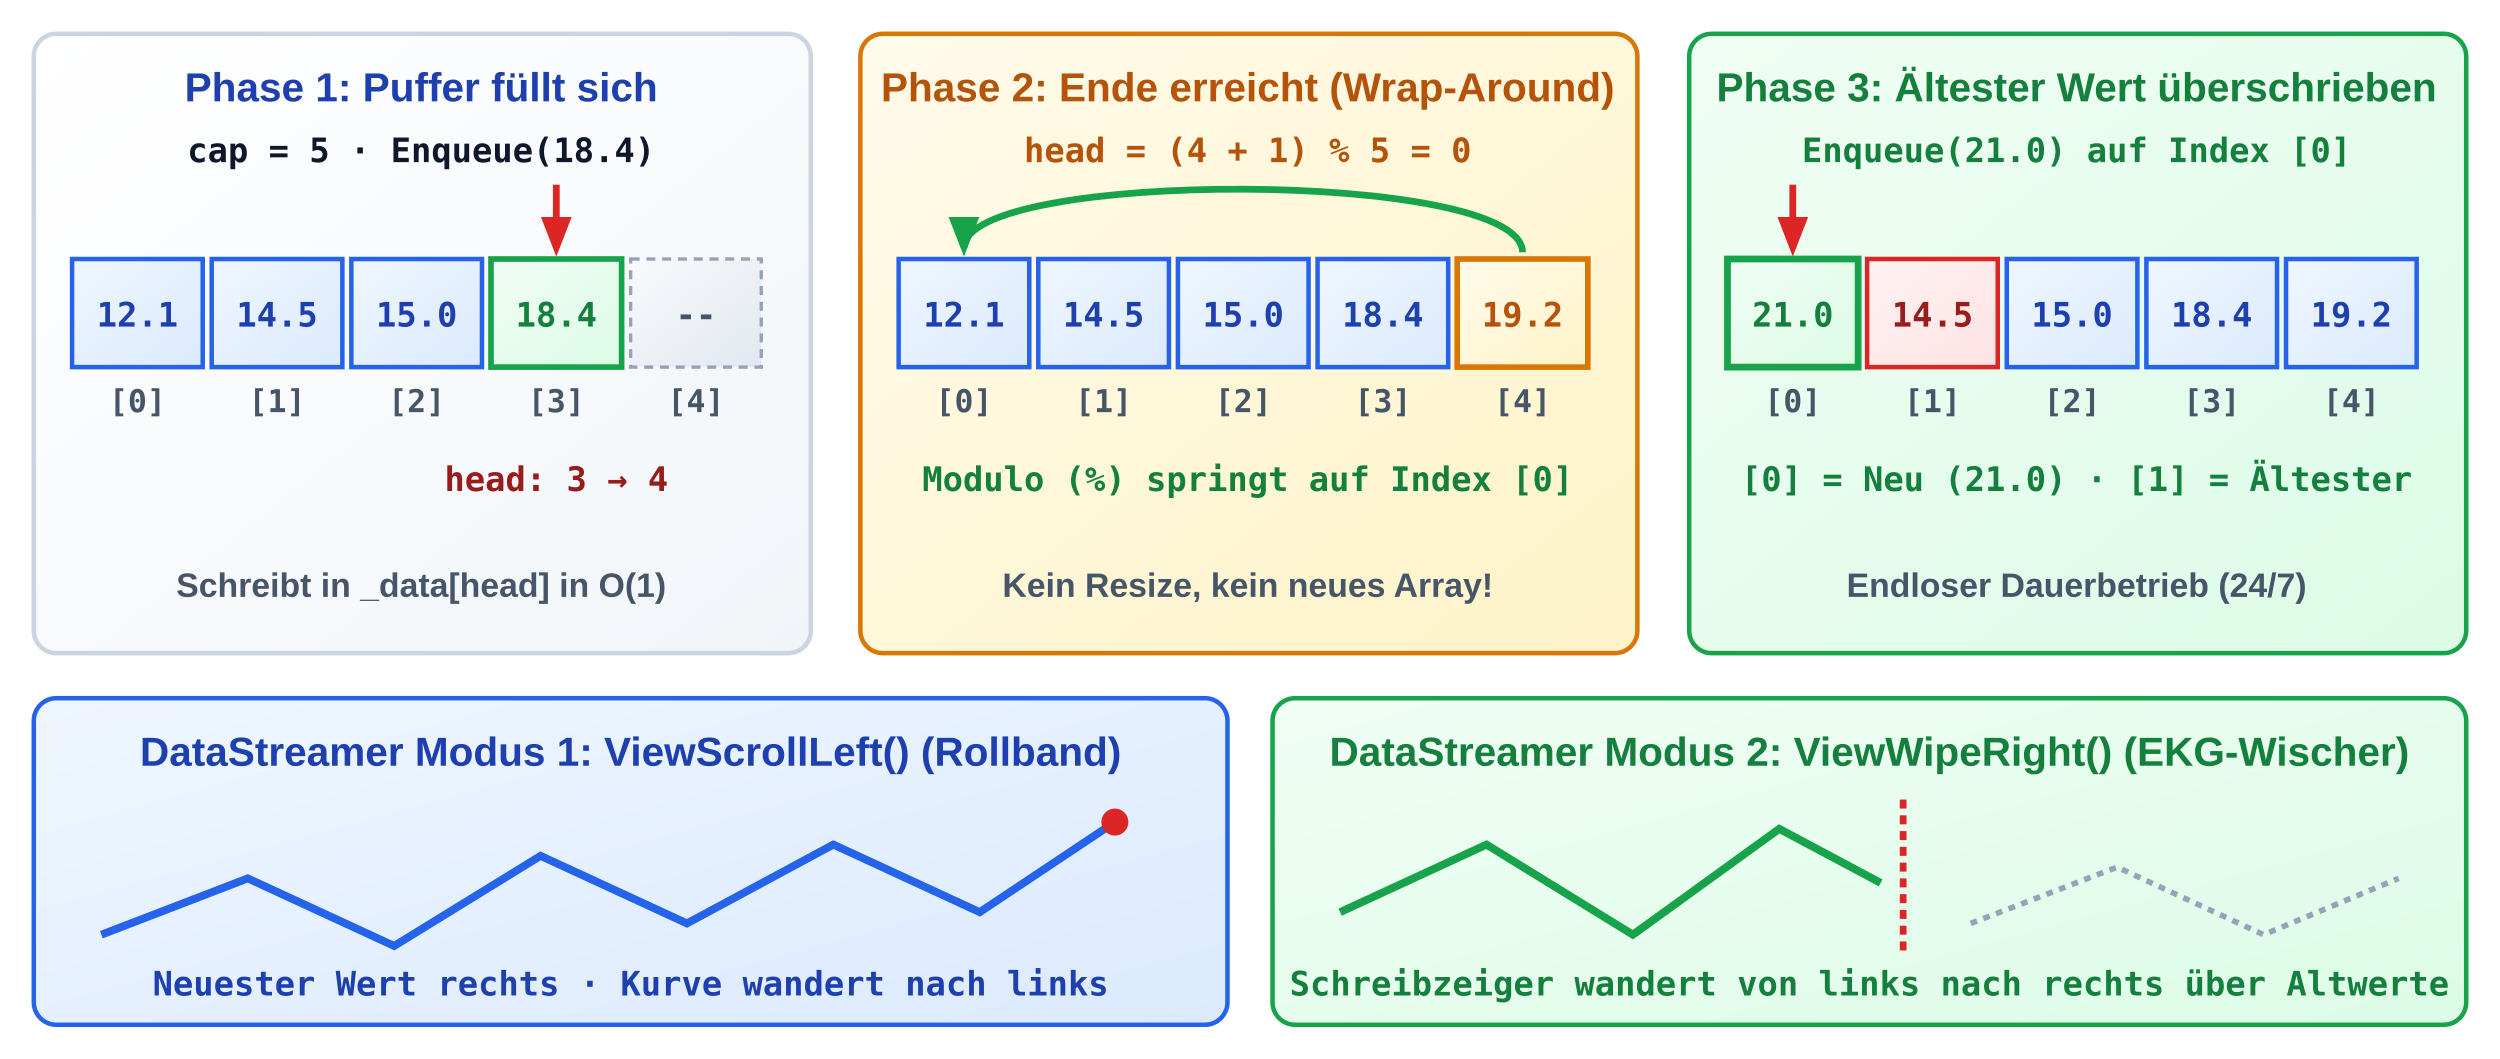
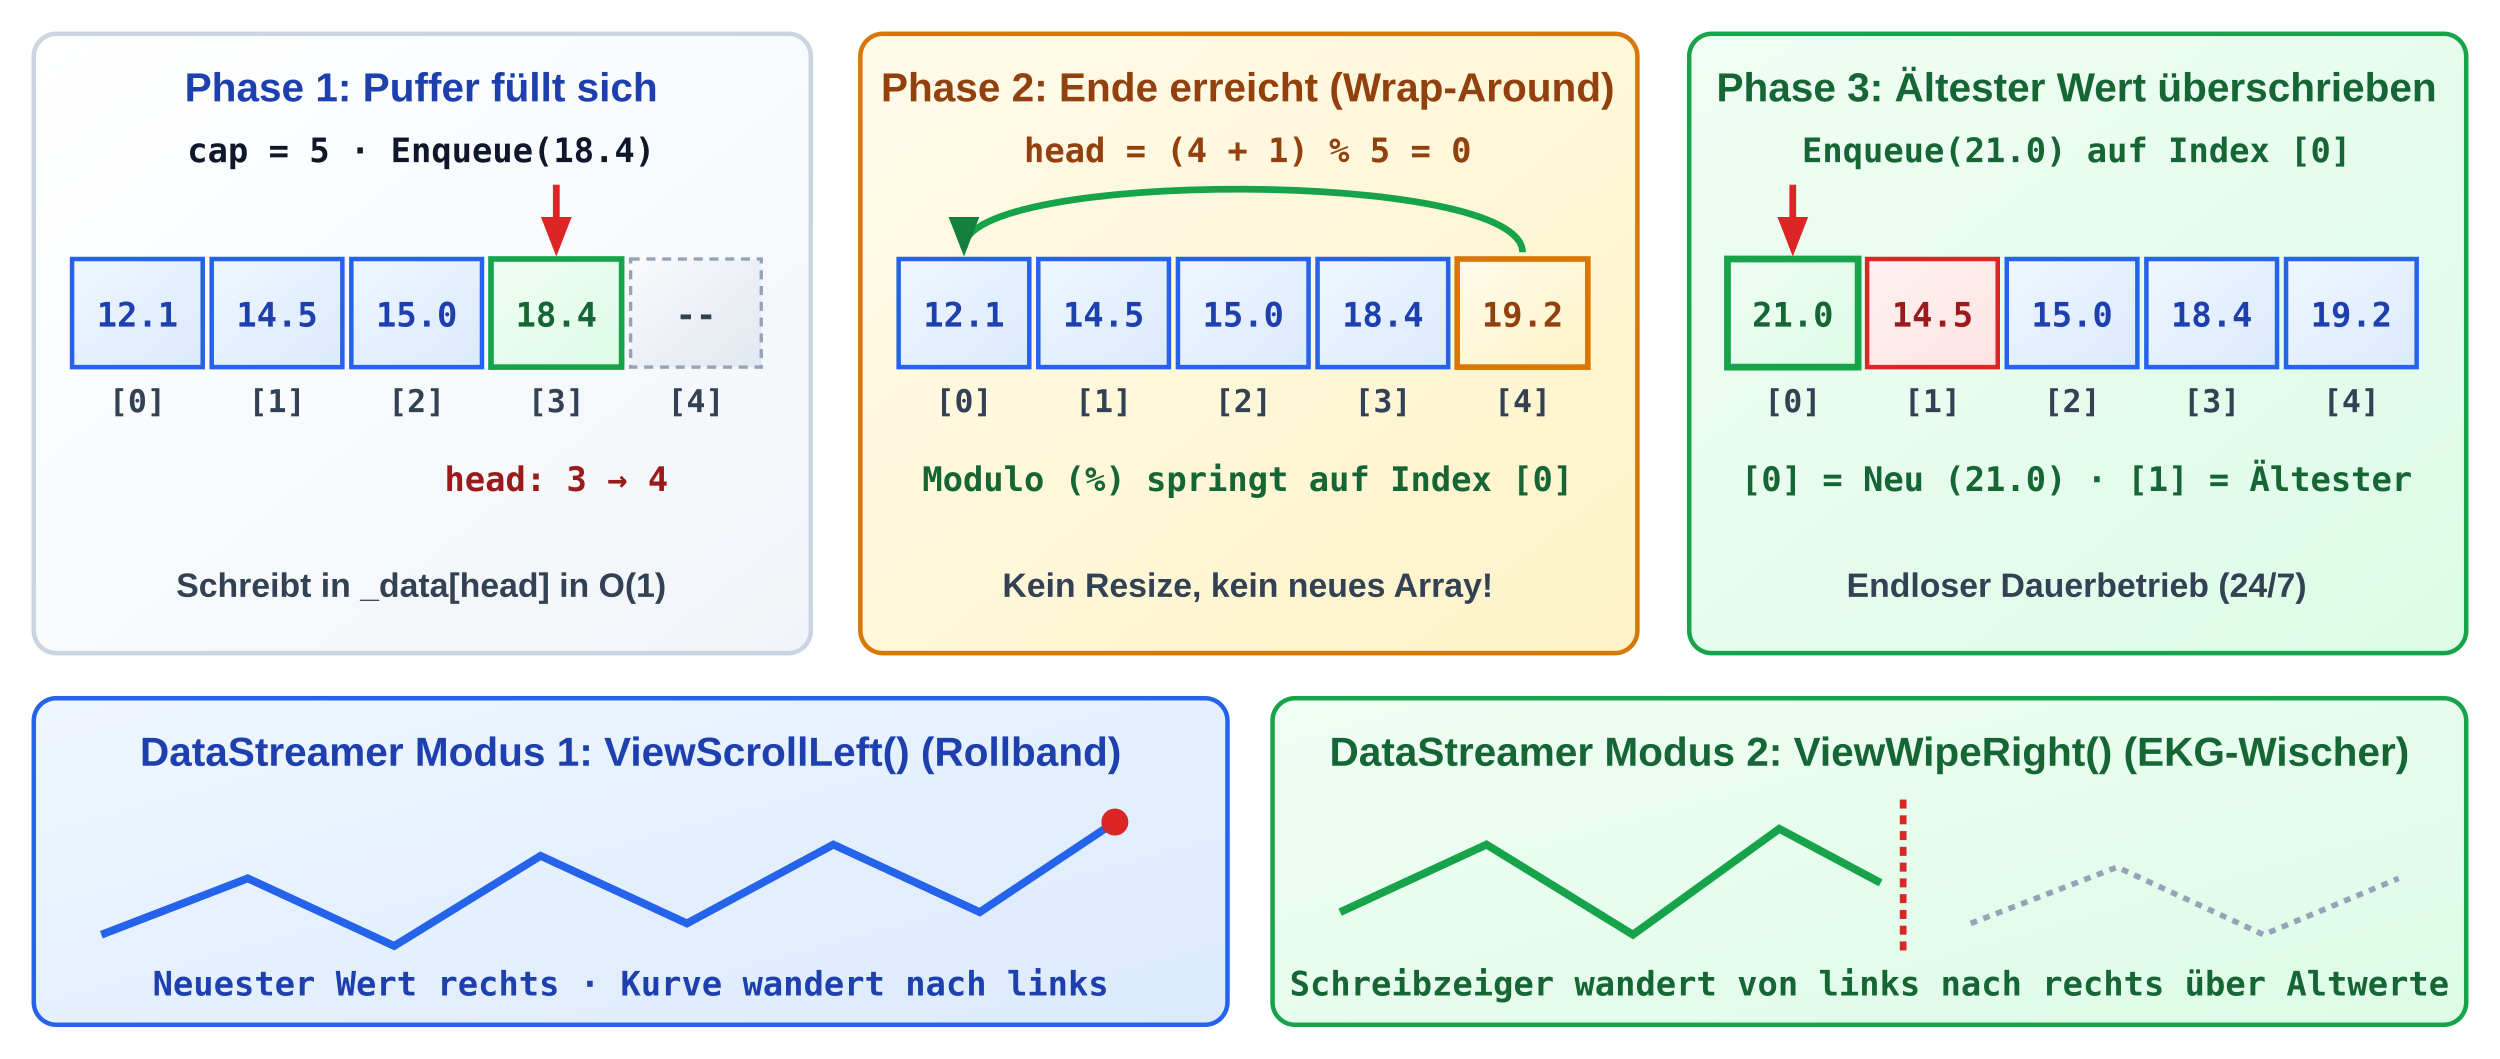
<svg xmlns="http://www.w3.org/2000/svg" viewBox="0 0 1110 470" width="1110" height="470">
  <defs>
    <linearGradient id="grad-sem-primary" x1="0%" y1="0%" x2="100%" y2="100%">
      <stop offset="0%" stop-color="#eff6ff" />
      <stop offset="100%" stop-color="#dbeafe" />
    </linearGradient>
    <linearGradient id="grad-sem-success" x1="0%" y1="0%" x2="100%" y2="100%">
      <stop offset="0%" stop-color="#f0fdf4" />
      <stop offset="100%" stop-color="#dcfce7" />
    </linearGradient>
    <linearGradient id="grad-sem-warning" x1="0%" y1="0%" x2="100%" y2="100%">
      <stop offset="0%" stop-color="#fffbeb" />
      <stop offset="100%" stop-color="#fef3c7" />
    </linearGradient>
    <linearGradient id="grad-sem-danger" x1="0%" y1="0%" x2="100%" y2="100%">
      <stop offset="0%" stop-color="#fef2f2" />
      <stop offset="100%" stop-color="#fee2e2" />
    </linearGradient>
    <linearGradient id="grad-sem-card" x1="0%" y1="0%" x2="100%" y2="100%">
      <stop offset="0%" stop-color="#ffffff" />
      <stop offset="100%" stop-color="#f1f5f9" />
    </linearGradient>
    <linearGradient id="grad-sem-muted" x1="0%" y1="0%" x2="100%" y2="100%">
      <stop offset="0%" stop-color="#f8fafc" />
      <stop offset="100%" stop-color="#e2e8f0" />
    </linearGradient>
    <linearGradient id="grad-sem-neutral" x1="0%" y1="0%" x2="100%" y2="100%">
      <stop offset="0%" stop-color="#ffffff" />
      <stop offset="100%" stop-color="#f8fafc" />
    </linearGradient>
    <style>
      
/* @svg-palette:start */
      .sem-primary { fill: url(#grad-sem-primary); stroke: #2563eb; }
      .sem-primary-bg { fill: url(#grad-sem-primary); stroke: none; }
      .sem-primary-stroke { stroke: #2563eb; }
      .sem-primary-fill { fill: #2563eb; }
      .sem-primary-text { fill: #1e40af; }
      .sem-success { fill: url(#grad-sem-success); stroke: #16a34a; }
      .sem-success-bg { fill: url(#grad-sem-success); stroke: none; }
      .sem-success-stroke { stroke: #16a34a; }
-       .sem-success-fill { fill: #16a34a; }
-       .sem-success-text { fill: #15803d; }
+       .sem-success-fill { fill: #15803d; }
+       .sem-success-text { fill: #166534; }
      .sem-warning { fill: url(#grad-sem-warning); stroke: #d97706; }
      .sem-warning-bg { fill: url(#grad-sem-warning); stroke: none; }
      .sem-warning-stroke { stroke: #d97706; }
-       .sem-warning-fill { fill: #d97706; }
-       .sem-warning-text { fill: #b45309; }
+       .sem-warning-fill { fill: #b45309; }
+       .sem-warning-text { fill: #92400e; }
      .sem-danger { fill: url(#grad-sem-danger); stroke: #dc2626; }
      .sem-danger-bg { fill: url(#grad-sem-danger); stroke: none; }
      .sem-danger-stroke { stroke: #dc2626; }
      .sem-danger-fill { fill: #dc2626; }
      .sem-danger-text { fill: #991b1b; }
      .sem-card { fill: url(#grad-sem-card); stroke: #cbd5e1; }
      .sem-card-bg { fill: url(#grad-sem-card); stroke: none; }
      .sem-card-stroke { stroke: #cbd5e1; }
      .sem-card-fill { fill: #cbd5e1; }
      .sem-card-text { fill: #1e293b; }
      .sem-muted { fill: url(#grad-sem-muted); stroke: #94a3b8; }
      .sem-muted-bg { fill: url(#grad-sem-muted); stroke: none; }
      .sem-muted-stroke { stroke: #94a3b8; }
-       .sem-muted-fill { fill: #94a3b8; }
-       .sem-muted-text { fill: #475569; }
+       .sem-muted-fill { fill: #475569; }
+       .sem-muted-text { fill: #334155; }
      .sem-neutral { fill: url(#grad-sem-neutral); stroke: #334155; }
      .sem-neutral-bg { fill: url(#grad-sem-neutral); stroke: none; }
      .sem-neutral-stroke { stroke: #334155; }
      .sem-neutral-fill { fill: #334155; }
      .sem-neutral-text { fill: #0f172a; }
      /* @svg-palette:end */
.title { font-family: 'Segoe UI', Arial, sans-serif; font-size: 18px; font-weight: bold; text-anchor: middle; }
      .lbl { font-family: 'Segoe UI', Arial, sans-serif; font-size: 15px; font-weight: bold; text-anchor: middle; }
      .code { font-family: 'Consolas', monospace; font-size: 15px; font-weight: bold; text-anchor: middle; }
      .idx { font-family: 'Consolas', monospace; font-size: 14px; font-weight: bold;  text-anchor: middle; }
    </style>
    <marker id="arr-head" viewBox="0 0 10 10" refX="7" refY="5" markerWidth="6.5" markerHeight="6.5" orient="auto">
      <path class="sem-danger-fill" d="M 0 1.5 L 9 5 L 0 8.5 z" />
    </marker>
    <marker id="arr-wrap" viewBox="0 0 10 10" refX="7" refY="5" markerWidth="6.5" markerHeight="6.5" orient="auto">
      <path class="sem-success-fill" d="M 0 1.5 L 9 5 L 0 8.5 z" />
    </marker>
  </defs>
  <rect class="sem-card sem-primary-stroke" x="15" y="15" width="345" height="275" rx="10" stroke-width="2" />
  <text x="187" y="45" class="title sem-primary-text">Phase 1: Puffer füllt sich</text>
  <text x="187" y="72" class="code sem-neutral-text">cap = 5 · Enqueue(18.4)</text>
  <g transform="translate(32, 115)">
    <rect class="sem-primary" x="0" y="0" width="58" height="48" stroke-width="2" />
    <text x="29" y="30" class="code sem-primary-text">12.1</text>
    <text x="29" y="68" class="idx sem-muted-text">[0]</text>
    <rect class="sem-primary" x="62" y="0" width="58" height="48" stroke-width="2" />
    <text x="91" y="30" class="code sem-primary-text">14.5</text>
    <text x="91" y="68" class="idx sem-muted-text">[1]</text>
    <rect class="sem-primary" x="124" y="0" width="58" height="48" stroke-width="2" />
    <text x="153" y="30" class="code sem-primary-text">15.0</text>
    <text x="153" y="68" class="idx sem-muted-text">[2]</text>
    <rect class="sem-success" x="186" y="0" width="58" height="48" stroke-width="2.5" />
    <text x="215" y="30" class="code sem-success-text">18.4</text>
    <text x="215" y="68" class="idx sem-muted-text">[3]</text>
    <rect class="sem-muted" x="248" y="0" width="58" height="48" stroke-width="1.5" stroke-dasharray="4,3" />
    <text x="277" y="30" class="code sem-muted-text">--</text>
    <text x="277" y="68" class="idx sem-muted-text">[4]</text>
  </g>
  <line class="sem-danger-stroke" x1="247" y1="82" x2="247" y2="110" stroke-width="3" marker-end="url(#arr-head)" />
  <text x="247" y="218" class="code sem-danger-text">head: 3 → 4</text>
  <text x="187" y="265" class="lbl sem-muted-text">Schreibt in _data[head] in O(1)</text>
  <rect class="sem-warning" x="382" y="15" width="345" height="275" rx="10" stroke-width="2" />
  <text x="554" y="45" class="title sem-warning-text">Phase 2: Ende erreicht (Wrap-Around)</text>
  <text x="554" y="72" class="code sem-warning-text">head = (4 + 1) % 5 = 0</text>
  <g transform="translate(399, 115)">
    <rect class="sem-primary" x="0" y="0" width="58" height="48" stroke-width="2" />
    <text x="29" y="30" class="code sem-primary-text">12.1</text>
    <text x="29" y="68" class="idx sem-muted-text">[0]</text>
    <rect class="sem-primary" x="62" y="0" width="58" height="48" stroke-width="2" />
    <text x="91" y="30" class="code sem-primary-text">14.5</text>
    <text x="91" y="68" class="idx sem-muted-text">[1]</text>
    <rect class="sem-primary" x="124" y="0" width="58" height="48" stroke-width="2" />
    <text x="153" y="30" class="code sem-primary-text">15.0</text>
    <text x="153" y="68" class="idx sem-muted-text">[2]</text>
    <rect class="sem-primary" x="186" y="0" width="58" height="48" stroke-width="2" />
    <text x="215" y="30" class="code sem-primary-text">18.4</text>
    <text x="215" y="68" class="idx sem-muted-text">[3]</text>
    <rect class="sem-warning" x="248" y="0" width="58" height="48" stroke-width="2.5" />
    <text x="277" y="30" class="code sem-warning-text">19.2</text>
    <text x="277" y="68" class="idx sem-muted-text">[4]</text>
  </g>
  <path class="sem-success-stroke" d="M 676 112 C 676 75, 428 75, 428 110" fill="none" stroke-width="3" marker-end="url(#arr-wrap)" />
  <text x="554" y="218" class="code sem-success-text">Modulo (%) springt auf Index [0]</text>
  <text x="554" y="265" class="lbl sem-muted-text">Kein Resize, kein neues Array!</text>
  <rect class="sem-success" x="750" y="15" width="345" height="275" rx="10" stroke-width="2" />
  <text x="922" y="45" class="title sem-success-text">Phase 3: Ältester Wert überschrieben</text>
  <text x="922" y="72" class="code sem-success-text">Enqueue(21.0) auf Index [0]</text>
  <g transform="translate(767, 115)">
    <rect class="sem-success" x="0" y="0" width="58" height="48" stroke-width="3" />
    <text x="29" y="30" class="code sem-success-text">21.0</text>
    <text x="29" y="68" class="idx sem-muted-text">[0]</text>
    <rect class="sem-danger" x="62" y="0" width="58" height="48" stroke-width="2" />
    <text x="91" y="30" class="code sem-danger-text">14.5</text>
    <text x="91" y="68" class="idx sem-muted-text">[1]</text>
    <rect class="sem-primary" x="124" y="0" width="58" height="48" stroke-width="2" />
    <text x="153" y="30" class="code sem-primary-text">15.0</text>
    <text x="153" y="68" class="idx sem-muted-text">[2]</text>
    <rect class="sem-primary" x="186" y="0" width="58" height="48" stroke-width="2" />
    <text x="215" y="30" class="code sem-primary-text">18.4</text>
    <text x="215" y="68" class="idx sem-muted-text">[3]</text>
    <rect class="sem-primary" x="248" y="0" width="58" height="48" stroke-width="2" />
    <text x="277" y="30" class="code sem-primary-text">19.2</text>
    <text x="277" y="68" class="idx sem-muted-text">[4]</text>
  </g>
  <line class="sem-danger-stroke" x1="796" y1="82" x2="796" y2="110" stroke-width="3" marker-end="url(#arr-head)" />
  <text x="922" y="218" class="code sem-success-text">[0] = Neu (21.0) · [1] = Ältester</text>
  <text x="922" y="265" class="lbl sem-muted-text">Endloser Dauerbetrieb (24/7)</text>
  <rect class="sem-primary" x="15" y="310" width="530" height="145" rx="10" stroke-width="2" />
  <text x="280" y="340" class="title sem-primary-text">DataStreamer Modus 1: ViewScrollLeft() (Rollband)</text>
  <polyline class="sem-primary-stroke" points="45,415 110,390 175,420 240,380 305,410 370,375 435,405 495,365" fill="none" stroke-width="3.5" />
  <circle class="sem-danger-fill" cx="495" cy="365" r="6" />
  <text x="280" y="442" class="code sem-primary-text">Neuester Wert rechts · Kurve wandert nach links</text>
  <rect class="sem-success sem-success-stroke" x="565" y="310" width="530" height="145" rx="10" stroke-width="2" />
  <text x="830" y="340" class="title sem-success-text">DataStreamer Modus 2: ViewWipeRight() (EKG-Wischer)</text>
  <polyline class="sem-success-stroke" points="595,405 660,375 725,415 790,368 835,392" fill="none" stroke-width="3.5" />
  <line class="sem-danger-stroke" x1="845" y1="355" x2="845" y2="425" stroke-width="3" stroke-dasharray="4,3" />
  <polyline class="sem-muted-stroke" points="875,410 940,385 1005,415 1065,390" fill="none" stroke-width="2.5" stroke-dasharray="3,3" />
  <text x="830" y="442" class="code sem-success-text">Schreibzeiger wandert von links nach rechts über Altwerte</text>
</svg>
